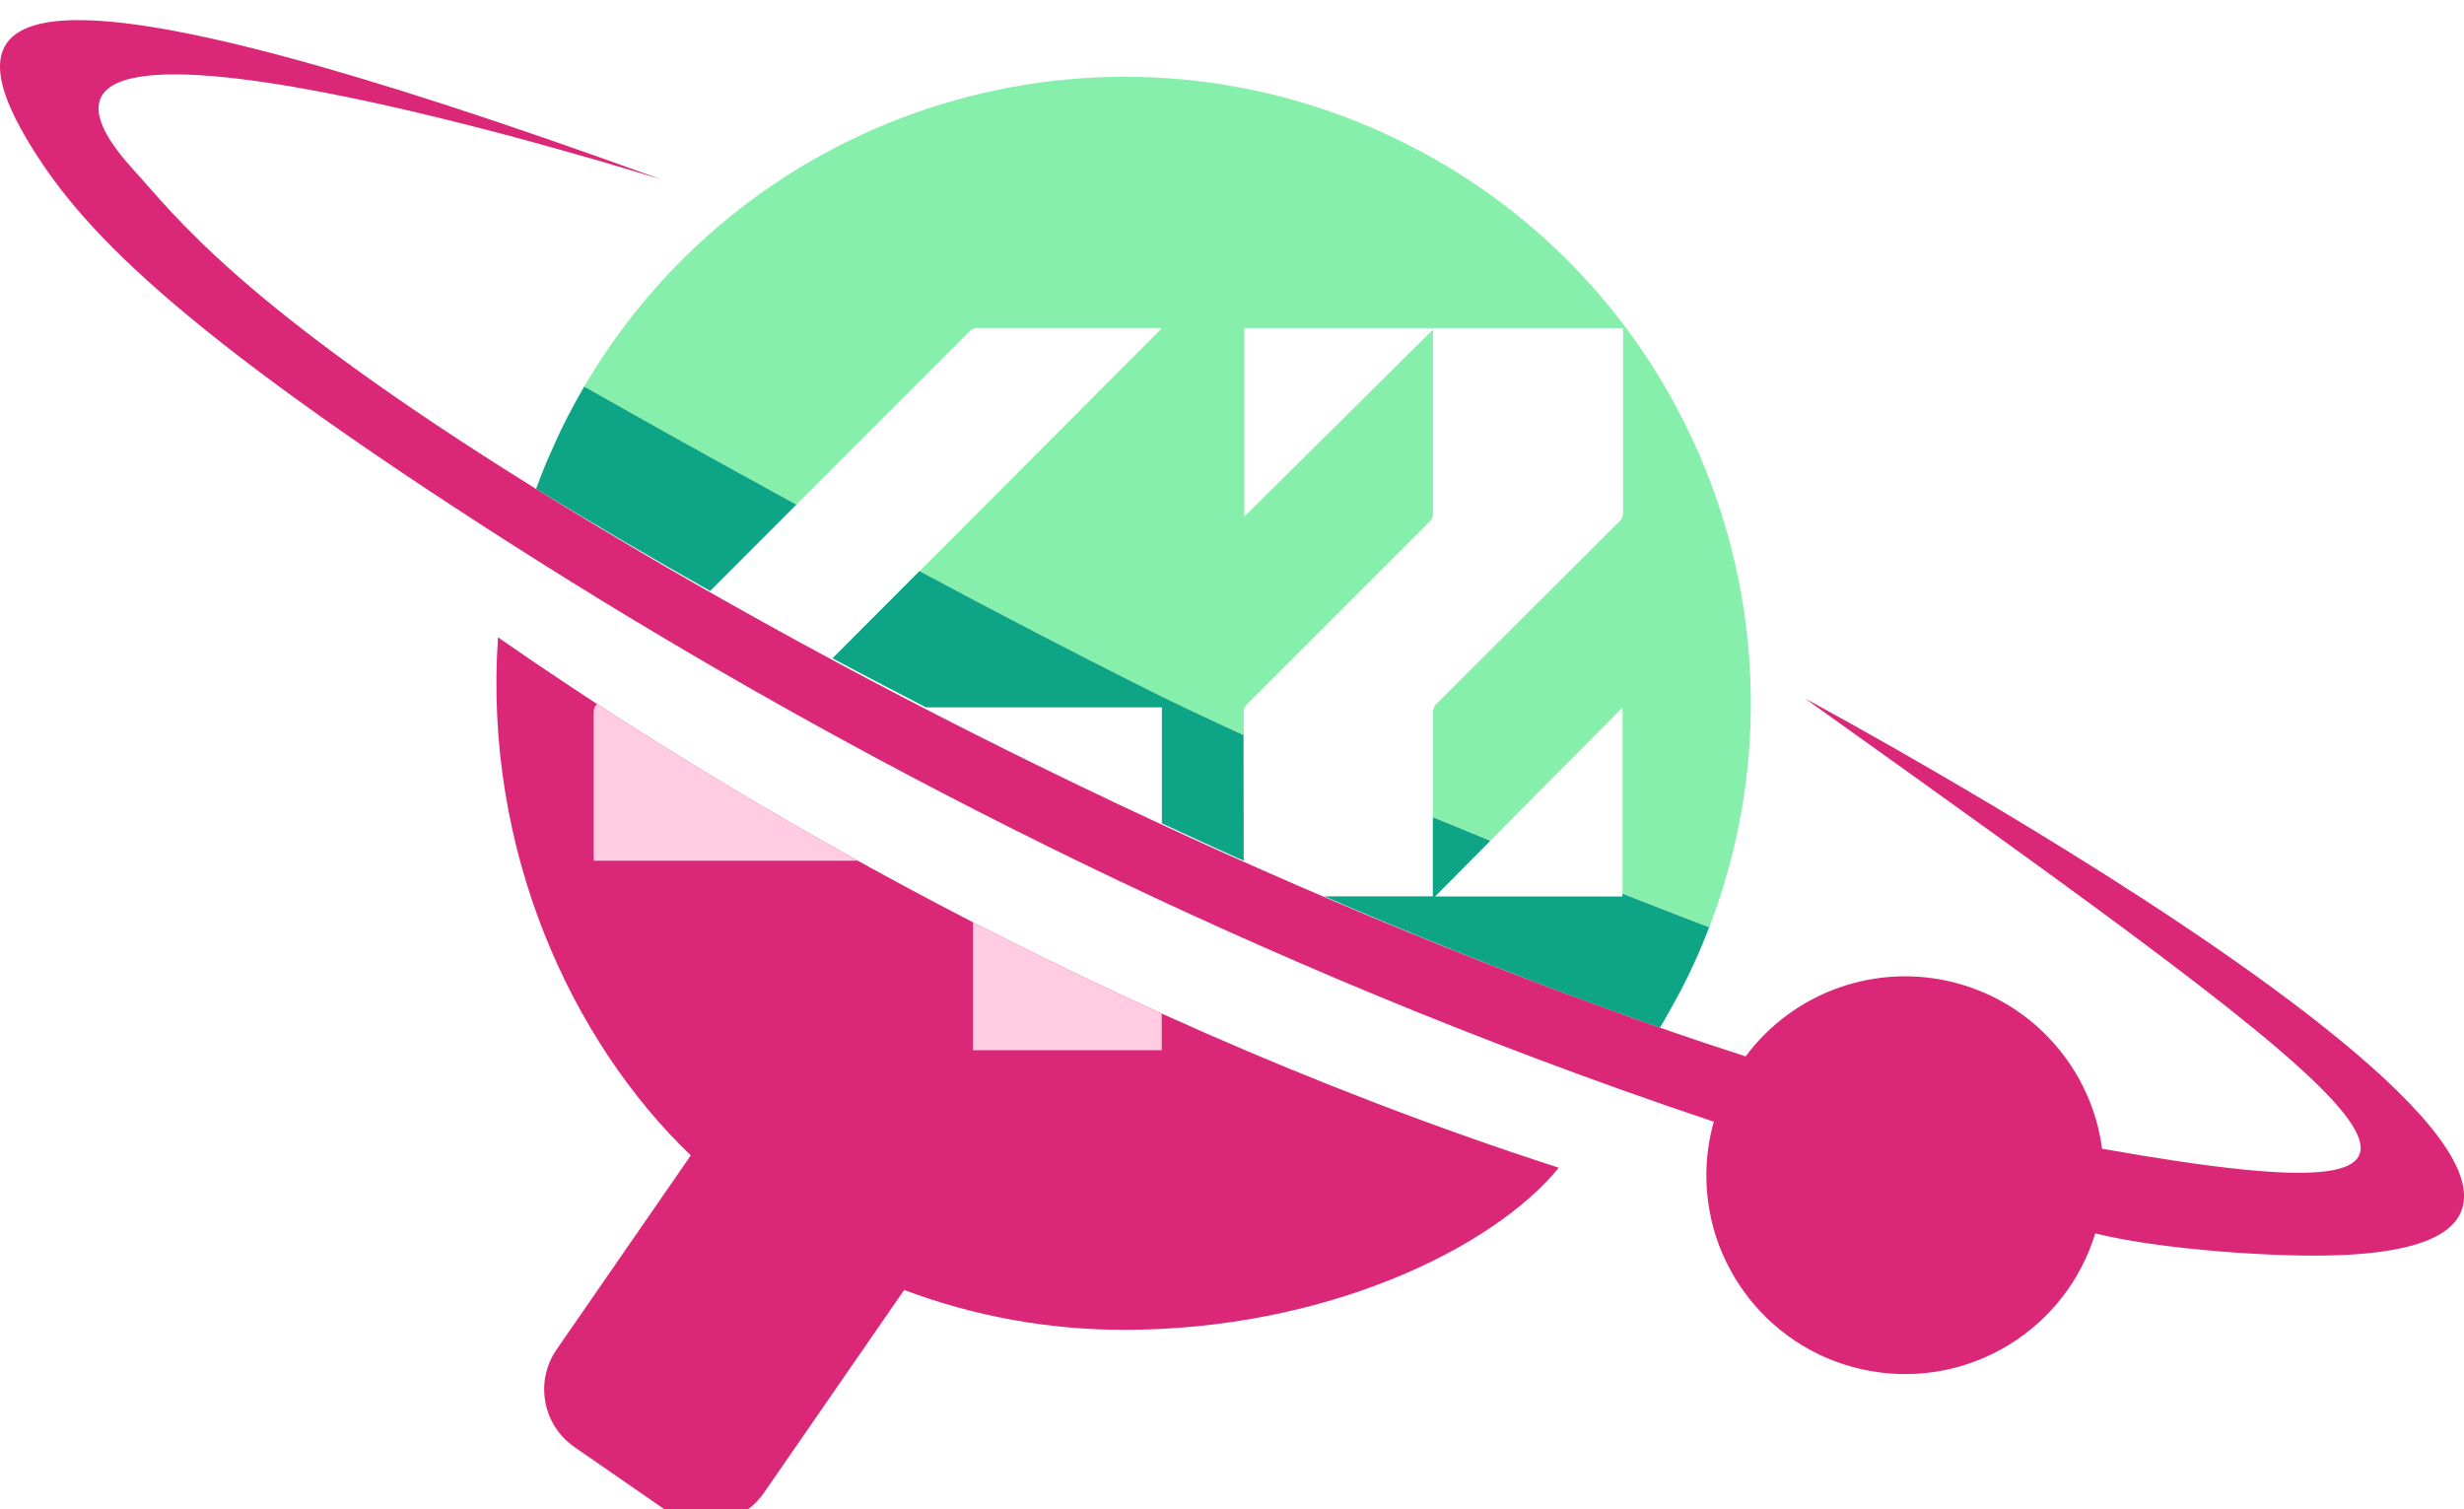
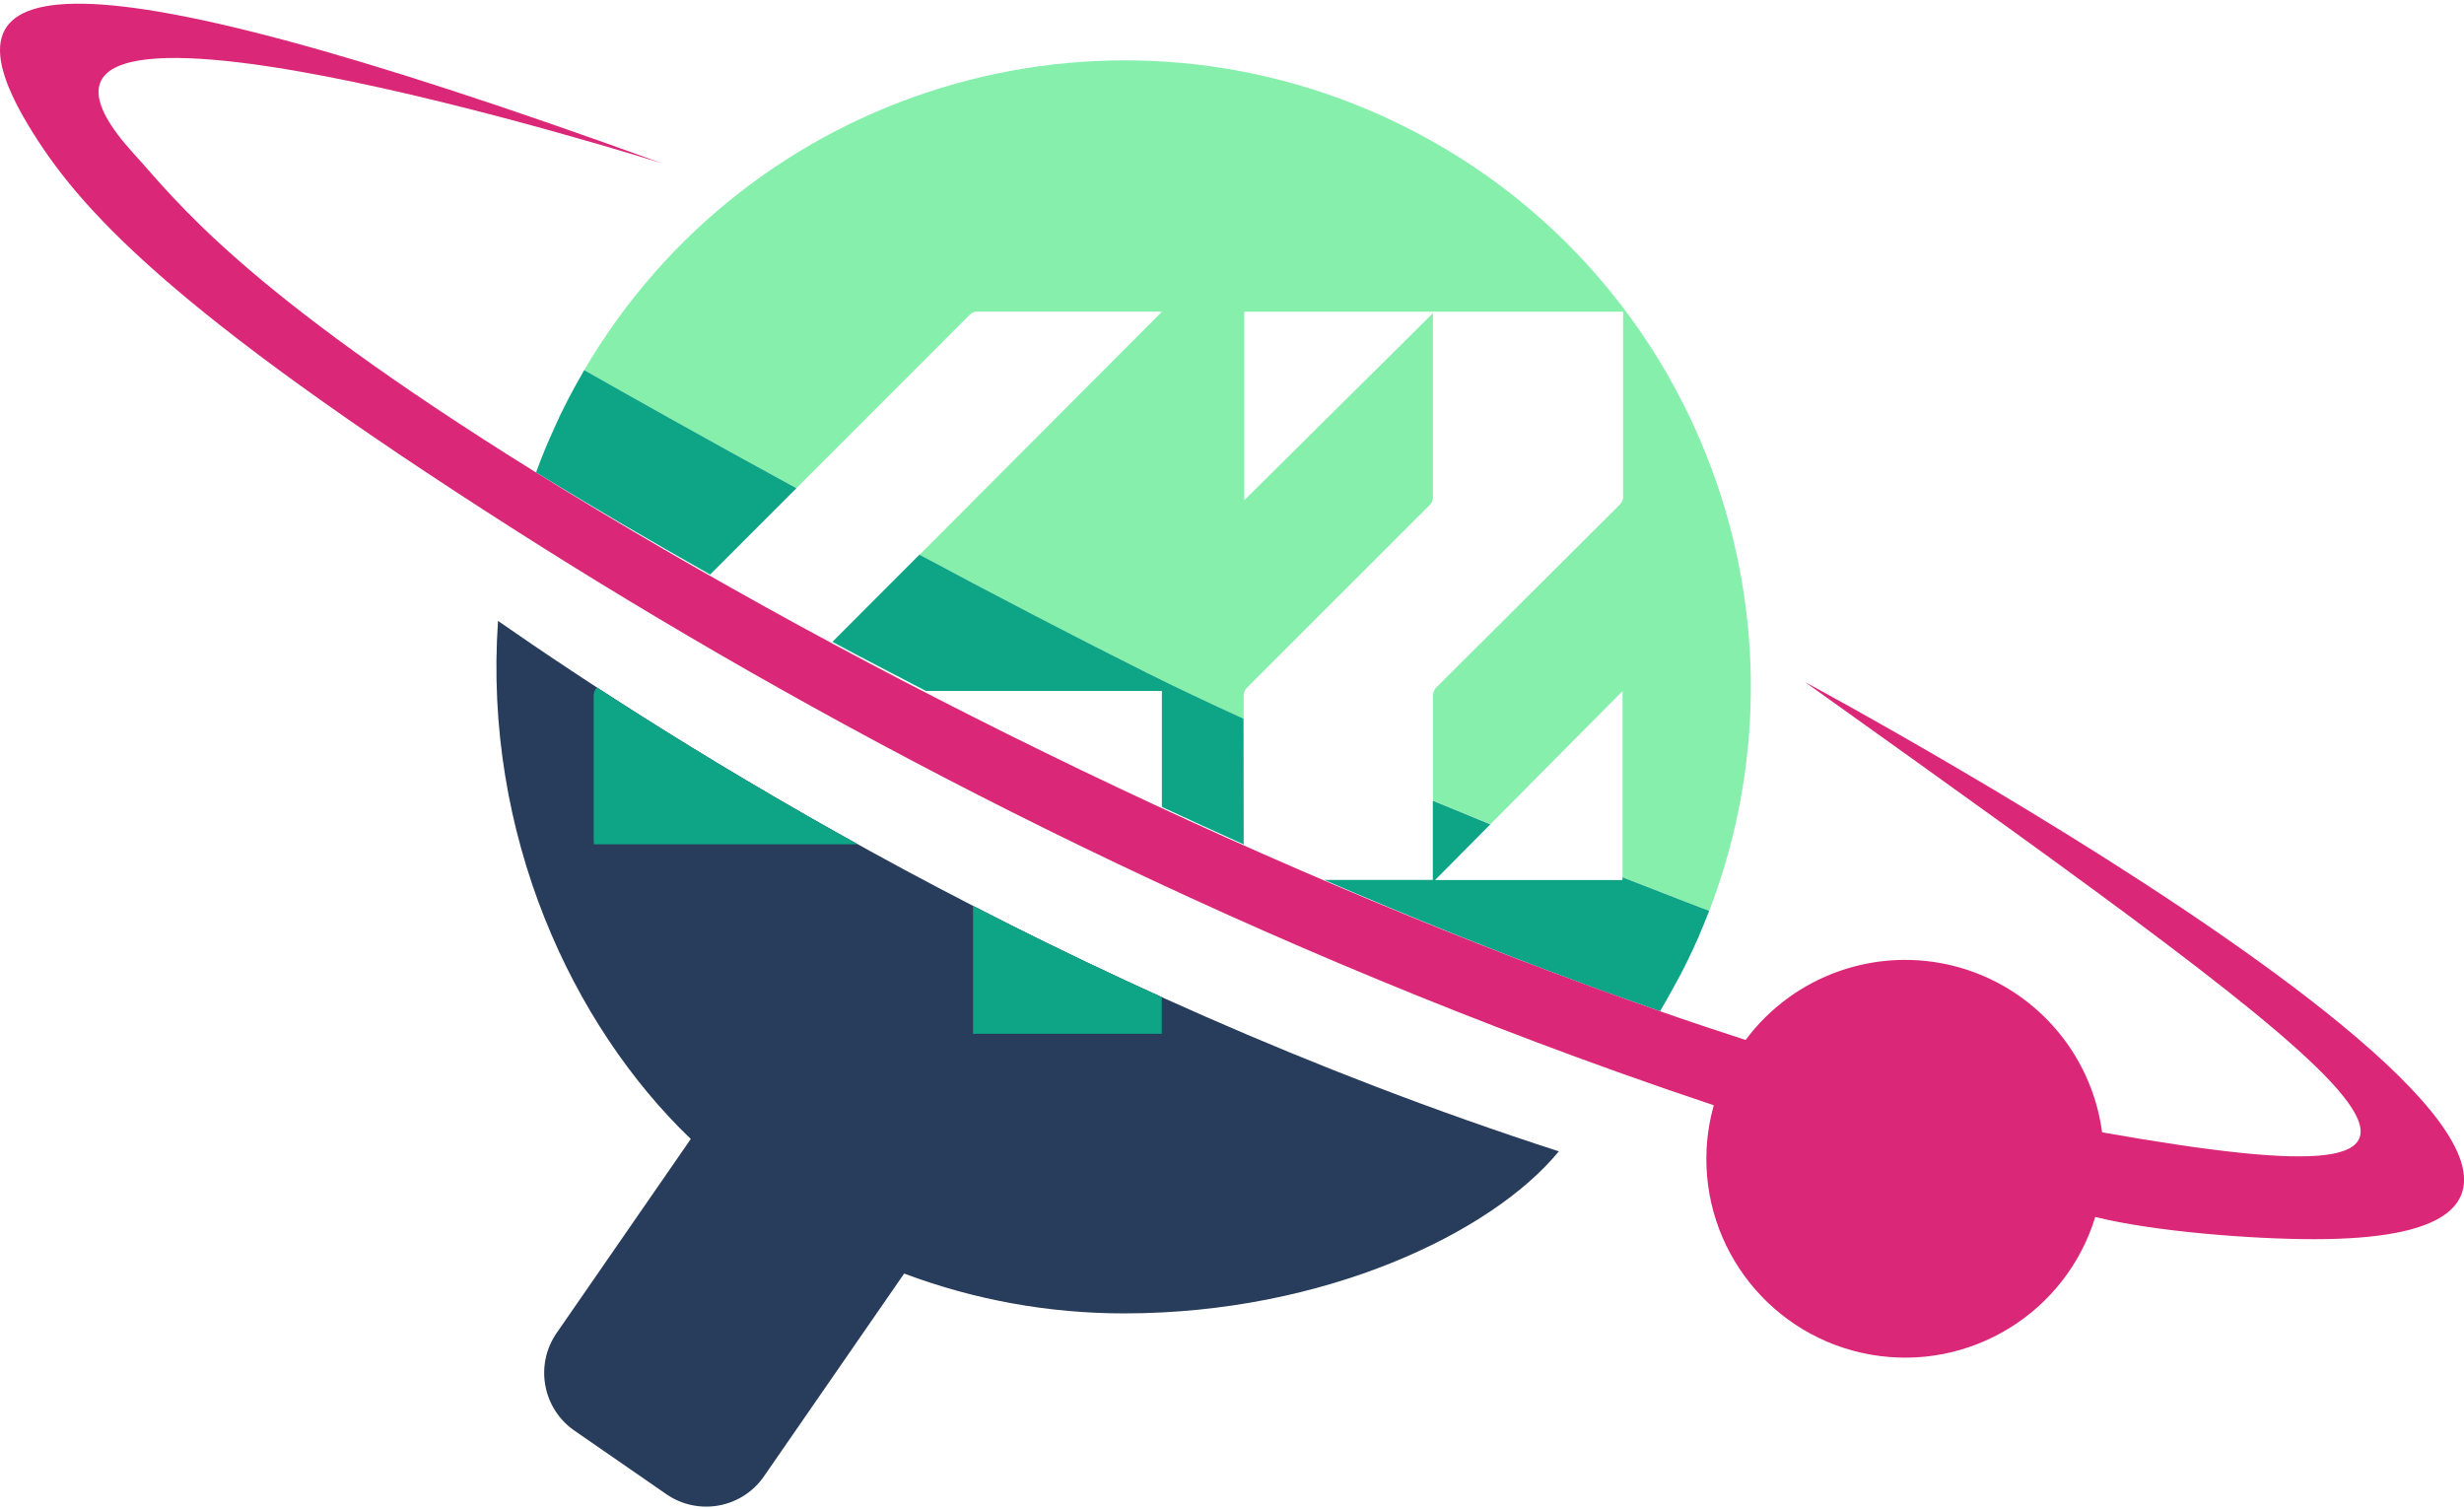
<svg xmlns="http://www.w3.org/2000/svg" id="Calque_1" data-name="Calque 1" viewBox="0 0 600 367.22">
  <defs>
-     <style>.cls-1{fill:#db2777;}.cls-2{clip-path:url(#clip-path);}.cls-3{fill:#ffcce1;}.cls-4{fill:#86efac;}.cls-5{fill:#0ea587;}</style>
+     <style>.cls-1{fill:#283c5b;}.cls-2{clip-path:url(#clip-path);}.cls-3{fill:#0ea587;}.cls-4{fill:#86efac;}.cls-5{fill:#db2777;}</style>
    <clipPath id="clip-path">
-       <path class="cls-1" d="M121.27,155.19c-3.59,52,18,98.4,46.94,126.15l-32.69,47.28a17.09,17.09,0,0,0,4.32,23.71l22.45,15.52A17.09,17.09,0,0,0,186,363.53l34.17-49.42a152.07,152.07,0,0,0,53.57,9.7c48.86,0,89.69-19.73,105.84-39.46C257.6,244.89,162.52,183.9,121.27,155.19Z" />
+       <path class="cls-1" d="M121.27,151.19c-3.59,52,18,98.4,46.94,126.15l-32.69,47.28a17.09,17.09,0,0,0,4.32,23.71l22.45,15.52A17.09,17.09,0,0,0,186,359.53l34.17-49.42a152.07,152.07,0,0,0,53.57,9.7c48.86,0,89.69-19.73,105.84-39.46C257.6,240.89,162.52,179.9,121.27,151.19Z" />
    </clipPath>
  </defs>
-   <path class="cls-1" d="M121.27,155.19c-3.59,52,18,98.4,46.94,126.15l-32.69,47.28a17.09,17.09,0,0,0,4.32,23.71l22.45,15.52A17.09,17.09,0,0,0,186,363.53l34.17-49.42a152.07,152.07,0,0,0,53.57,9.7c48.86,0,89.69-19.73,105.84-39.46C257.6,244.89,162.52,183.9,121.27,155.19Z" />
+   <path class="cls-1" d="M121.27,151.19c-3.59,52,18,98.4,46.94,126.15l-32.69,47.28a17.09,17.09,0,0,0,4.32,23.71l22.45,15.52A17.09,17.09,0,0,0,186,359.53l34.17-49.42a152.07,152.07,0,0,0,53.57,9.7c48.86,0,89.69-19.73,105.84-39.46C257.6,240.89,162.52,179.9,121.27,151.19Z" />
  <g class="cls-2">
-     <path class="cls-3" d="M190.78,172.24h92.11v83.49H236.94V209.59H144.62c0-.49-.05-.85-.05-1.22q0-17.55,0-35.12a2.68,2.68,0,0,1,.7-1.73q45.4-45.48,90.87-90.91a2.45,2.45,0,0,1,1.5-.73q22.2,0,44.41,0c.18,0,.36,0,.84.05Z" />
-     <path class="cls-3" d="M348.92,218.25h-46.1V217q0-21.75,0-43.51a2.64,2.64,0,0,1,.84-2.05Q325.9,149.18,348.11,127a2.48,2.48,0,0,0,.82-2q0-21.87,0-43.73c0-.36,0-.71,0-1l-45.94,45.53V79.91h92.24v1.27q0,21.87,0,43.74a2.56,2.56,0,0,1-.85,2q-22.23,22.14-44.45,44.3a3,3,0,0,0-1,2.33q0,21.58,0,43.18Z" />
-     <path class="cls-3" d="M395.07,218.28H349.46q22.65-22.84,45.61-46Z" />
+     <path class="cls-3" d="M190.78,168.24h92.11v83.49H236.94V205.59H144.62c0-.49-.05-.85-.05-1.22q0-17.55,0-35.12a2.68,2.68,0,0,1,.7-1.73q45.4-45.48,90.87-90.91a2.45,2.45,0,0,1,1.5-.73q22.2,0,44.41,0c.18,0,.36,0,.84.05Z" />
+     <path class="cls-3" d="M348.92,214.25h-46.1V213q0-21.75,0-43.51a2.64,2.64,0,0,1,.84-2.05Q325.9,145.18,348.11,123a2.48,2.48,0,0,0,.82-2q0-21.87,0-43.73c0-.36,0-.71,0-1l-45.94,45.53V75.91h92.24v1.27q0,21.87,0,43.74a2.56,2.56,0,0,1-.85,2q-22.23,22.14-44.45,44.3a3,3,0,0,0-1,2.33q0,21.58,0,43.18Z" />
+     <path class="cls-3" d="M395.07,214.28H349.46q22.65-22.84,45.61-46Z" />
  </g>
-   <path class="cls-4" d="M236.17,80.61a2.45,2.45,0,0,1,1.5-.73q22.2,0,44.41,0c.18,0,.36,0,.84.05l-59,59.16c18.55,9.91,37.76,19.95,55.23,28.69,7.26,3.63,15.28,7.42,23.69,11.25v-5.56a2.64,2.64,0,0,1,.84-2.05Q325.9,149.18,348.11,127a2.48,2.48,0,0,0,.82-2q0-21.87,0-43.73c0-.36,0-.71,0-1l-45.94,45.53V79.91h92.24v1.27q0,21.87,0,43.74a2.56,2.56,0,0,1-.85,2q-22.23,22.14-44.45,44.3a3,3,0,0,0-1,2.33q0,12.69,0,25.38c4.76,2,9.45,3.91,14,5.76l32.17-32.41V217.6c12.72,5,20.92,8.11,21.12,8.18A152.49,152.49,0,0,0,142.26,94.12c10.13,5.8,29.17,16.48,51.67,28.76Q215.05,101.75,236.17,80.61Z" />
-   <path class="cls-5" d="M193.93,122.88c-22.5-12.28-41.54-23-51.67-28.76h0c-.27.44-.5.91-.76,1.36-.71,1.23-1.41,2.47-2.08,3.72-.38.7-.75,1.41-1.12,2.12-.63,1.22-1.24,2.44-1.84,3.67l-1,2.16c-.61,1.32-1.2,2.66-1.78,4-.27.64-.55,1.26-.82,1.9-.82,2-1.61,4-2.34,6,3.11,1.9,6.27,3.79,9.44,5.69l2.26,1.35L150.5,131l1.29.76q10.41,6.09,21.13,12.14Q183.42,133.39,193.93,122.88Z" />
-   <path class="cls-5" d="M302.81,179c-8.41-3.83-16.43-7.62-23.69-11.25C261.65,159,242.44,149,223.89,139.06L202.7,160.29q5.46,2.94,11,5.83l.91.47q5.4,2.85,10.84,5.65h57.47v28.25h0q9.94,4.63,19.93,9.12Q302.82,194.31,302.81,179Z" />
-   <path class="cls-5" d="M410.23,239.33c.26-.53.53-1.05.78-1.57.89-1.84,1.76-3.69,2.58-5.57.05-.13.1-.27.16-.4q1.14-2.62,2.17-5.31c.09-.23.2-.46.28-.69h0c-.2-.07-8.4-3.18-21.12-8.18v.68H349.45l13.45-13.56c-4.54-1.85-9.23-3.78-14-5.76q0,8.89,0,17.8v1.49H322.45q15.45,6.67,30.86,12.87l.16.07q4.71,1.89,9.4,3.73l2.07.8q3.75,1.47,7.49,2.9l2.82,1.08,6.78,2.54,3.1,1.16,6.8,2.48,2.83,1q4.74,1.69,9.47,3.35c1-1.74,2.06-3.51,3-5.29.29-.52.57-1.05.86-1.58C408.85,242.05,409.55,240.69,410.23,239.33Z" />
-   <path class="cls-1" d="M439.53,170.08C584.9,273.87,619.62,298.72,511.88,279.72a48.41,48.41,0,0,0-86.81-22.49c-6.9-2.23-13.84-4.54-20.84-7-92-32-192.75-80.87-273.75-131.21-72.17-44.85-87.8-66.53-97.9-77.59-49.12-53.79,128.63,2.34,128.63,2.34C6.85-12.34-14.2-.65,6.85,34.43,18.91,54.53,41,79.29,126,133.43,196.47,178.31,287.6,227,394,265.07q11.54,4.13,23.32,8.06a49,49,0,0,0-1.75,10.56,48.41,48.41,0,0,0,94.64,16.64c14.34,3.57,38.27,5.41,53.32,5.41C692.12,305.74,439.53,170.08,439.53,170.08Z" />
+   <path class="cls-4" d="M236.17,76.61a2.45,2.45,0,0,1,1.5-.73q22.2,0,44.41,0c.18,0,.36,0,.84.05l-59,59.16c18.55,9.91,37.76,19.95,55.23,28.69,7.26,3.63,15.28,7.42,23.69,11.25v-5.56a2.64,2.64,0,0,1,.84-2.05Q325.9,145.18,348.11,123a2.48,2.48,0,0,0,.82-2q0-21.87,0-43.73c0-.36,0-.71,0-1l-45.94,45.53V75.91h92.24v1.27q0,21.87,0,43.74a2.56,2.56,0,0,1-.85,2q-22.23,22.14-44.45,44.3a3,3,0,0,0-1,2.33q0,12.69,0,25.38c4.76,2,9.45,3.91,14,5.76l32.17-32.41V213.6c12.72,5,20.92,8.11,21.12,8.18A152.49,152.49,0,0,0,142.26,90.12c10.13,5.8,29.17,16.48,51.67,28.76Q215.05,97.75,236.17,76.61Z" />
+   <path class="cls-3" d="M193.93,118.88c-22.5-12.28-41.54-23-51.67-28.76h0c-.27.44-.5.91-.76,1.36-.71,1.23-1.41,2.47-2.08,3.72-.38.7-.75,1.41-1.12,2.12-.63,1.22-1.24,2.44-1.84,3.67l-1,2.16c-.61,1.32-1.2,2.66-1.78,4-.27.64-.55,1.26-.82,1.9-.82,2-1.61,4-2.34,6,3.11,1.9,6.27,3.79,9.44,5.69l2.26,1.35L150.5,127l1.29.76q10.41,6.09,21.13,12.14Q183.42,129.39,193.93,118.88Z" />
+   <path class="cls-3" d="M302.81,175c-8.41-3.83-16.43-7.62-23.69-11.25C261.65,155,242.44,145,223.89,135.06L202.7,156.29q5.46,2.94,11,5.83l.91.47q5.4,2.85,10.84,5.65h57.47v28.25h0q9.94,4.63,19.93,9.12Q302.82,190.31,302.81,175Z" />
+   <path class="cls-3" d="M410.23,235.33c.26-.53.53-1.05.78-1.57.89-1.84,1.76-3.69,2.58-5.57.05-.13.1-.27.16-.4q1.14-2.62,2.17-5.31c.09-.23.2-.46.28-.69h0c-.2-.07-8.4-3.18-21.12-8.18v.68H349.45l13.45-13.56c-4.54-1.85-9.23-3.78-14-5.76q0,8.89,0,17.8v1.49H322.45q15.45,6.67,30.86,12.87l.16.07q4.71,1.89,9.4,3.73l2.07.8q3.75,1.47,7.49,2.9l2.82,1.08,6.78,2.54,3.1,1.16,6.8,2.48,2.83,1q4.74,1.69,9.47,3.35c1-1.74,2.06-3.51,3-5.29.29-.52.57-1.05.86-1.58C408.85,238.05,409.55,236.69,410.23,235.33Z" />
+   <path class="cls-5" d="M439.53,166.08C584.9,269.87,619.62,294.72,511.88,275.72a48.41,48.41,0,0,0-86.81-22.49c-6.9-2.23-13.84-4.54-20.84-7-92-32-192.75-80.87-273.75-131.21-72.17-44.85-87.8-66.53-97.9-77.59-49.12-53.79,128.63,2.34,128.63,2.34C6.85-16.34-14.2-4.65,6.85,30.43,18.91,50.53,41,75.29,126,129.43,196.47,174.31,287.6,223,394,261.07q11.54,4.13,23.32,8.06a49,49,0,0,0-1.75,10.56,48.41,48.41,0,0,0,94.64,16.64c14.34,3.57,38.27,5.41,53.32,5.41C692.12,301.74,439.53,166.08,439.53,166.08Z" />
</svg>
